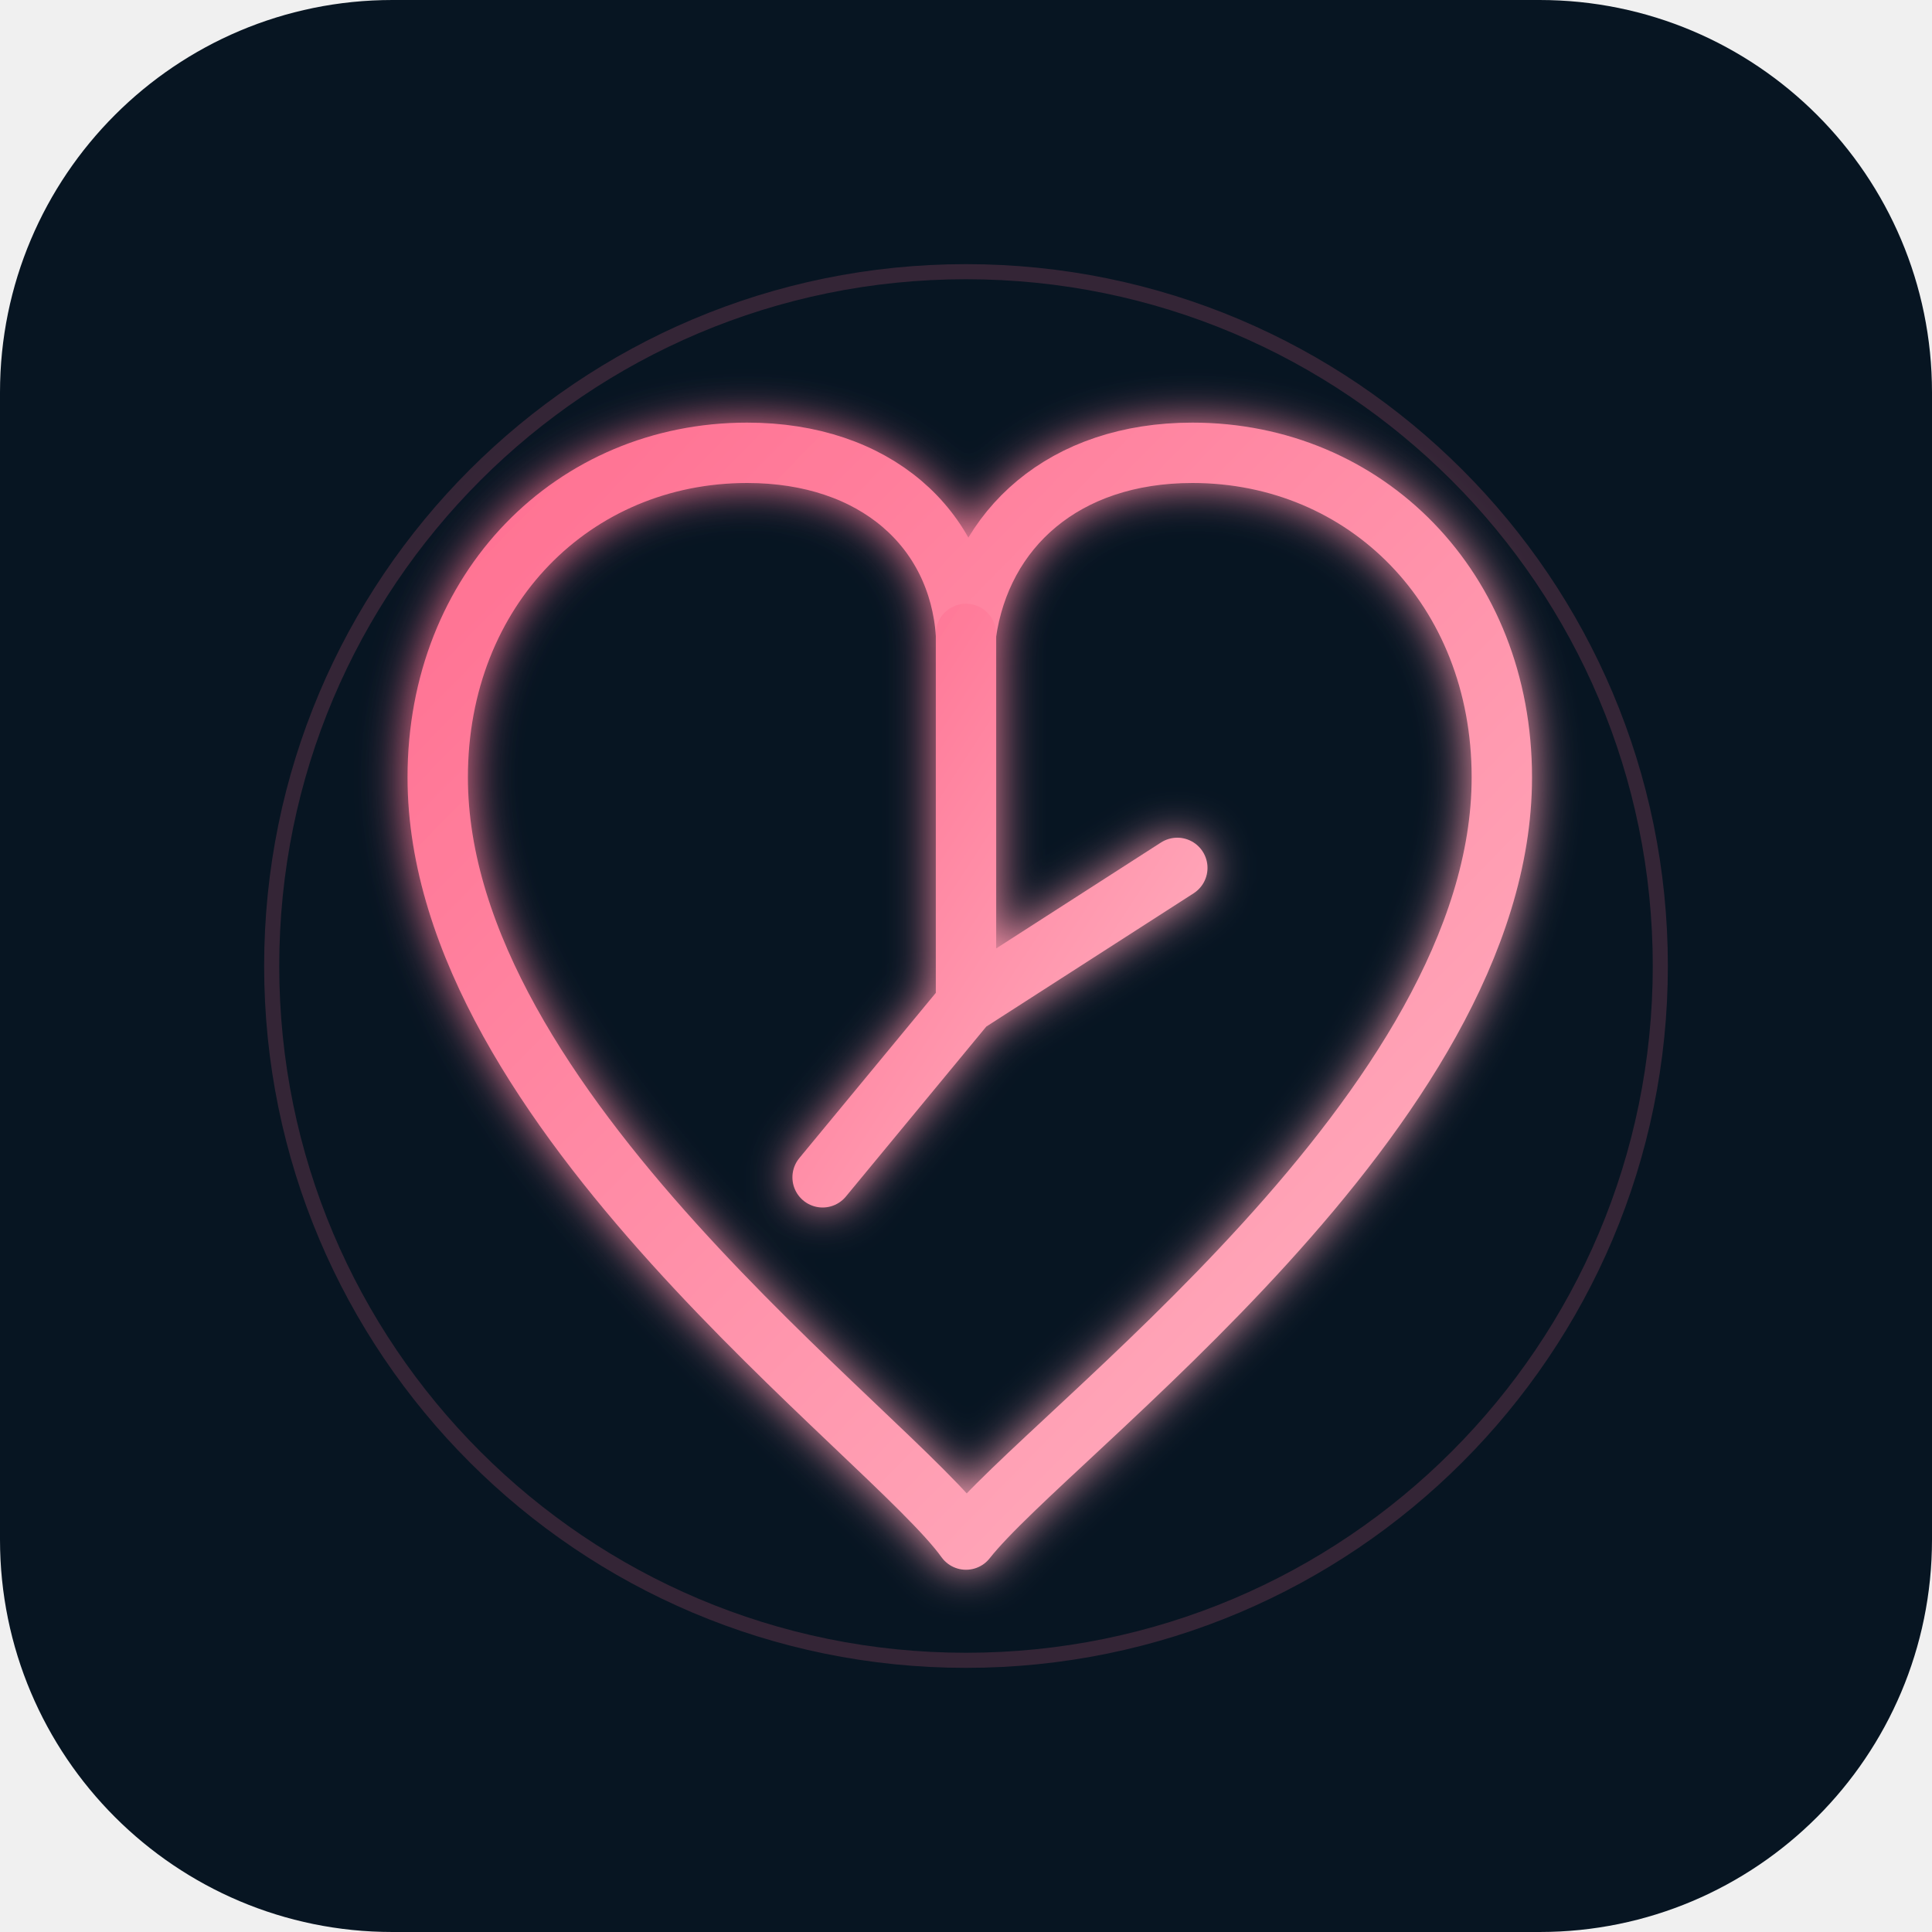
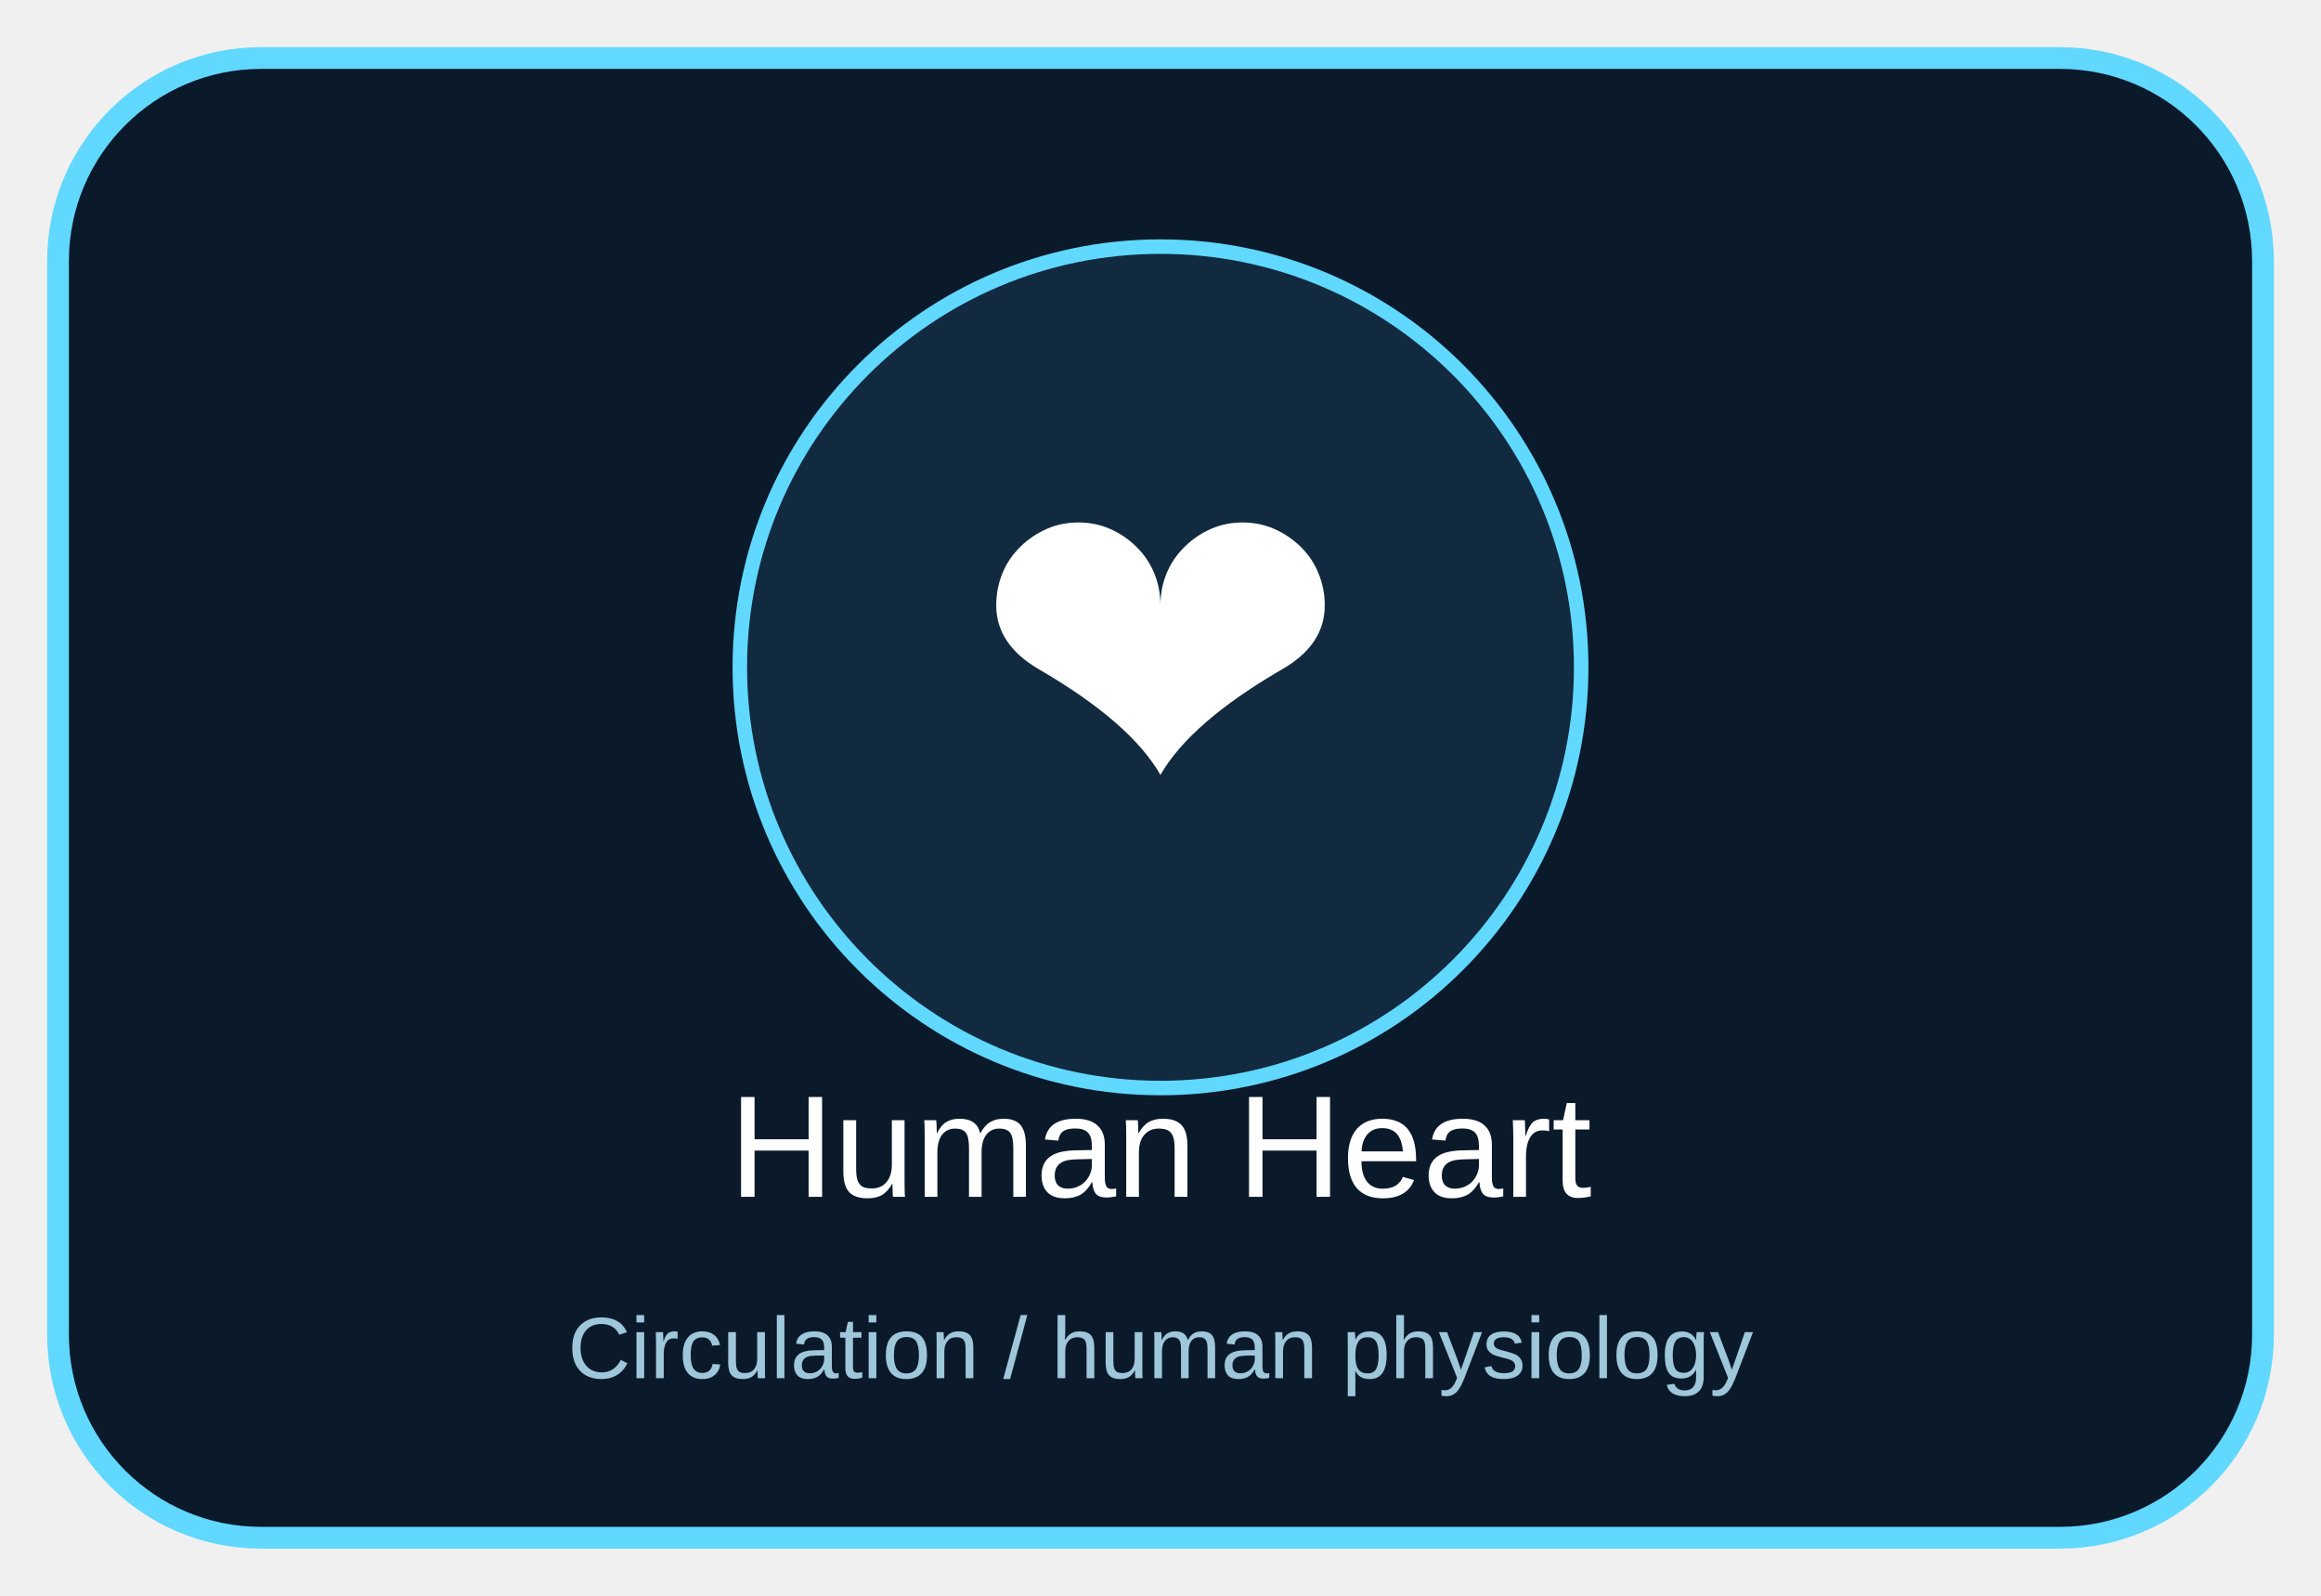
- <svg xmlns="http://www.w3.org/2000/svg" viewBox="0 0 256 256">
-   <defs>
-     <linearGradient id="g" x1="0" y1="0" x2="1" y2="1">
-       <stop stop-color="#ff6f91" />
-       <stop offset="1" stop-color="#ffb3c2" />
-     </linearGradient>
-     <filter id="glow">
-       <feGaussianBlur stdDeviation="3" result="b" />
-       <feMerge>
-         <feMergeNode in="b" />
-         <feMergeNode in="SourceGraphic" />
-       </feMerge>
-     </filter>
-   </defs>
-   <rect width="256" height="256" rx="52" fill="#071522" />
-   <circle cx="128" cy="128" r="92" fill="none" stroke="#ff6f91" stroke-opacity=".18" stroke-width="2" />
-   <g stroke="url(#g)" fill="none" stroke-width="8" stroke-linecap="round" stroke-linejoin="round" filter="url(#glow)">
-     <path d="M128 204c-10-14-70-57-70-101 0-25 18-43 41-43 17 0 28 10 29 24 2-14 13-24 30-24 23 0 41 18 41 43 0 44-60 87-71 101z" />
-     <path d="M128 84v49l-19 23M128 133l28-18" />
-   </g>
-   <g fill="#ffb3c2" />
+ <svg xmlns="http://www.w3.org/2000/svg" viewBox="0 0 320 220" role="img" aria-label="Human Heart">
+   <rect x="8" y="8" width="304" height="204" rx="28" fill="#0b1a2b" stroke="#61d8ff" stroke-width="3" />
+   <circle cx="160" cy="92" r="58" fill="#112a40" stroke="#61d8ff" stroke-width="2" />
+   <text x="160" y="112" text-anchor="middle" font-size="62" font-family="Arial, sans-serif" fill="#ffffff">❤</text>
+   <text x="160" y="165" text-anchor="middle" font-size="20" font-family="Arial, sans-serif" fill="#ffffff">Human Heart</text>
+   <text x="160" y="190" text-anchor="middle" font-size="12" font-family="Arial, sans-serif" fill="#9fc7da">Circulation / human physiology</text>
</svg>
